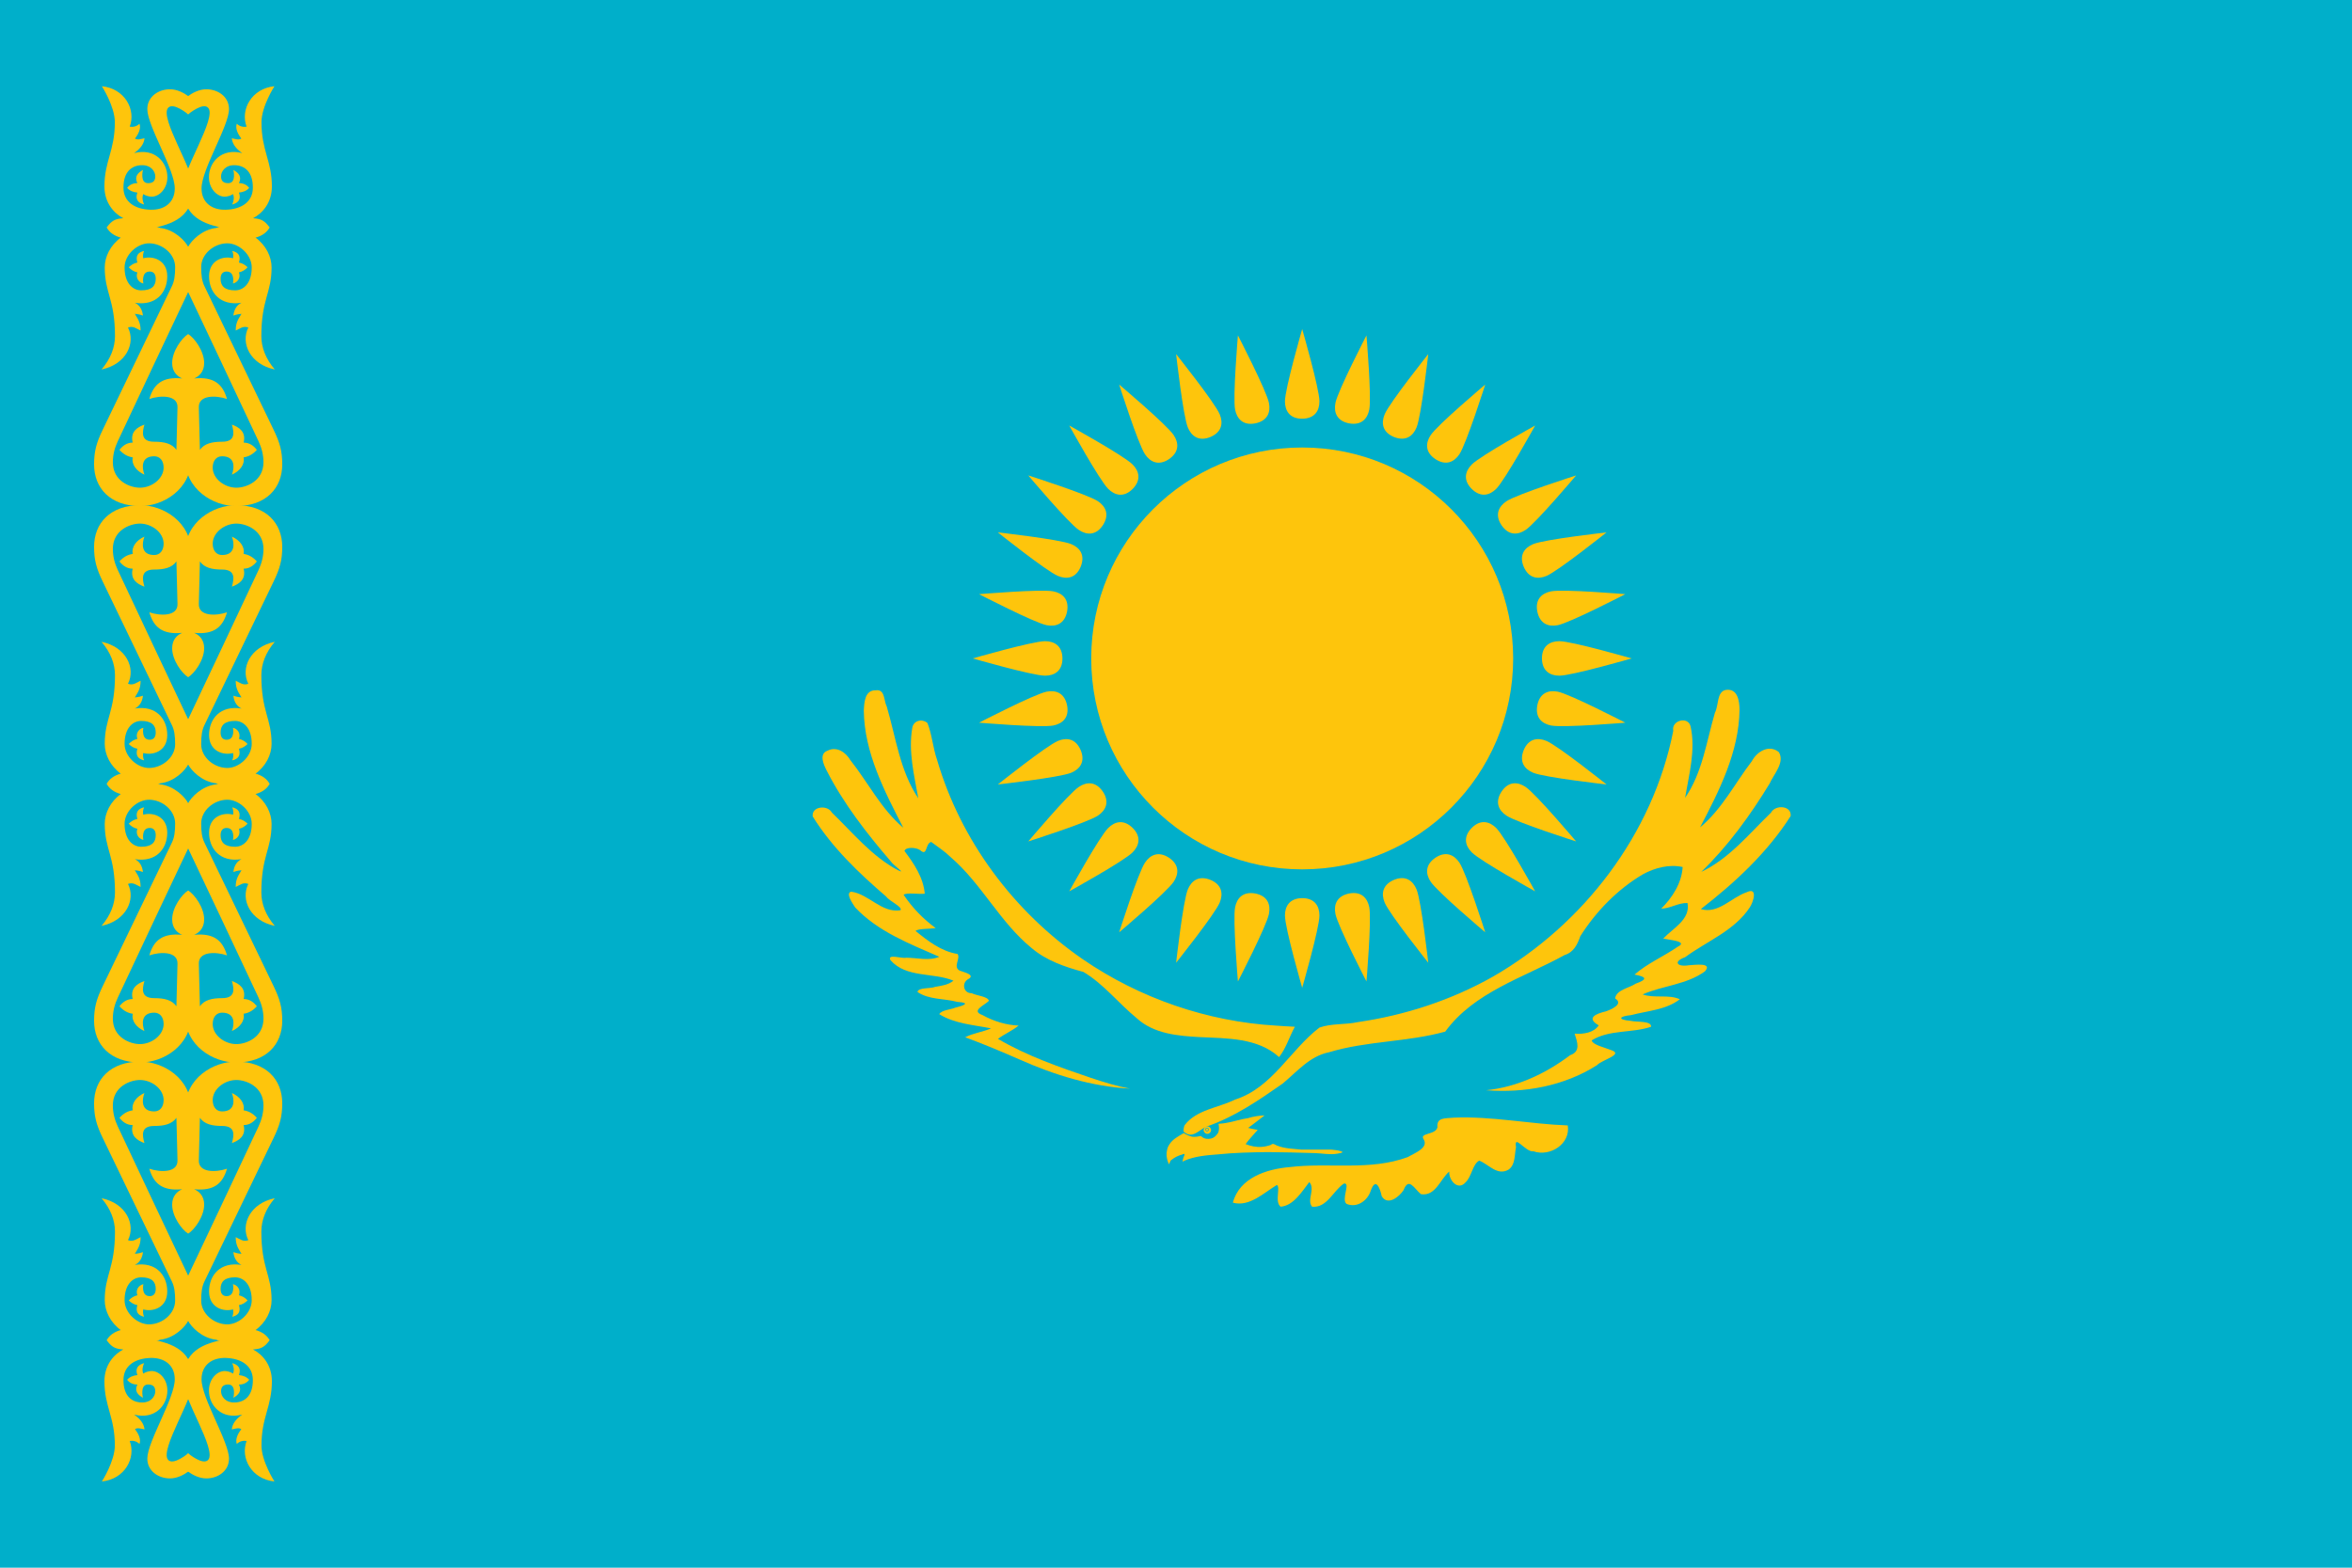
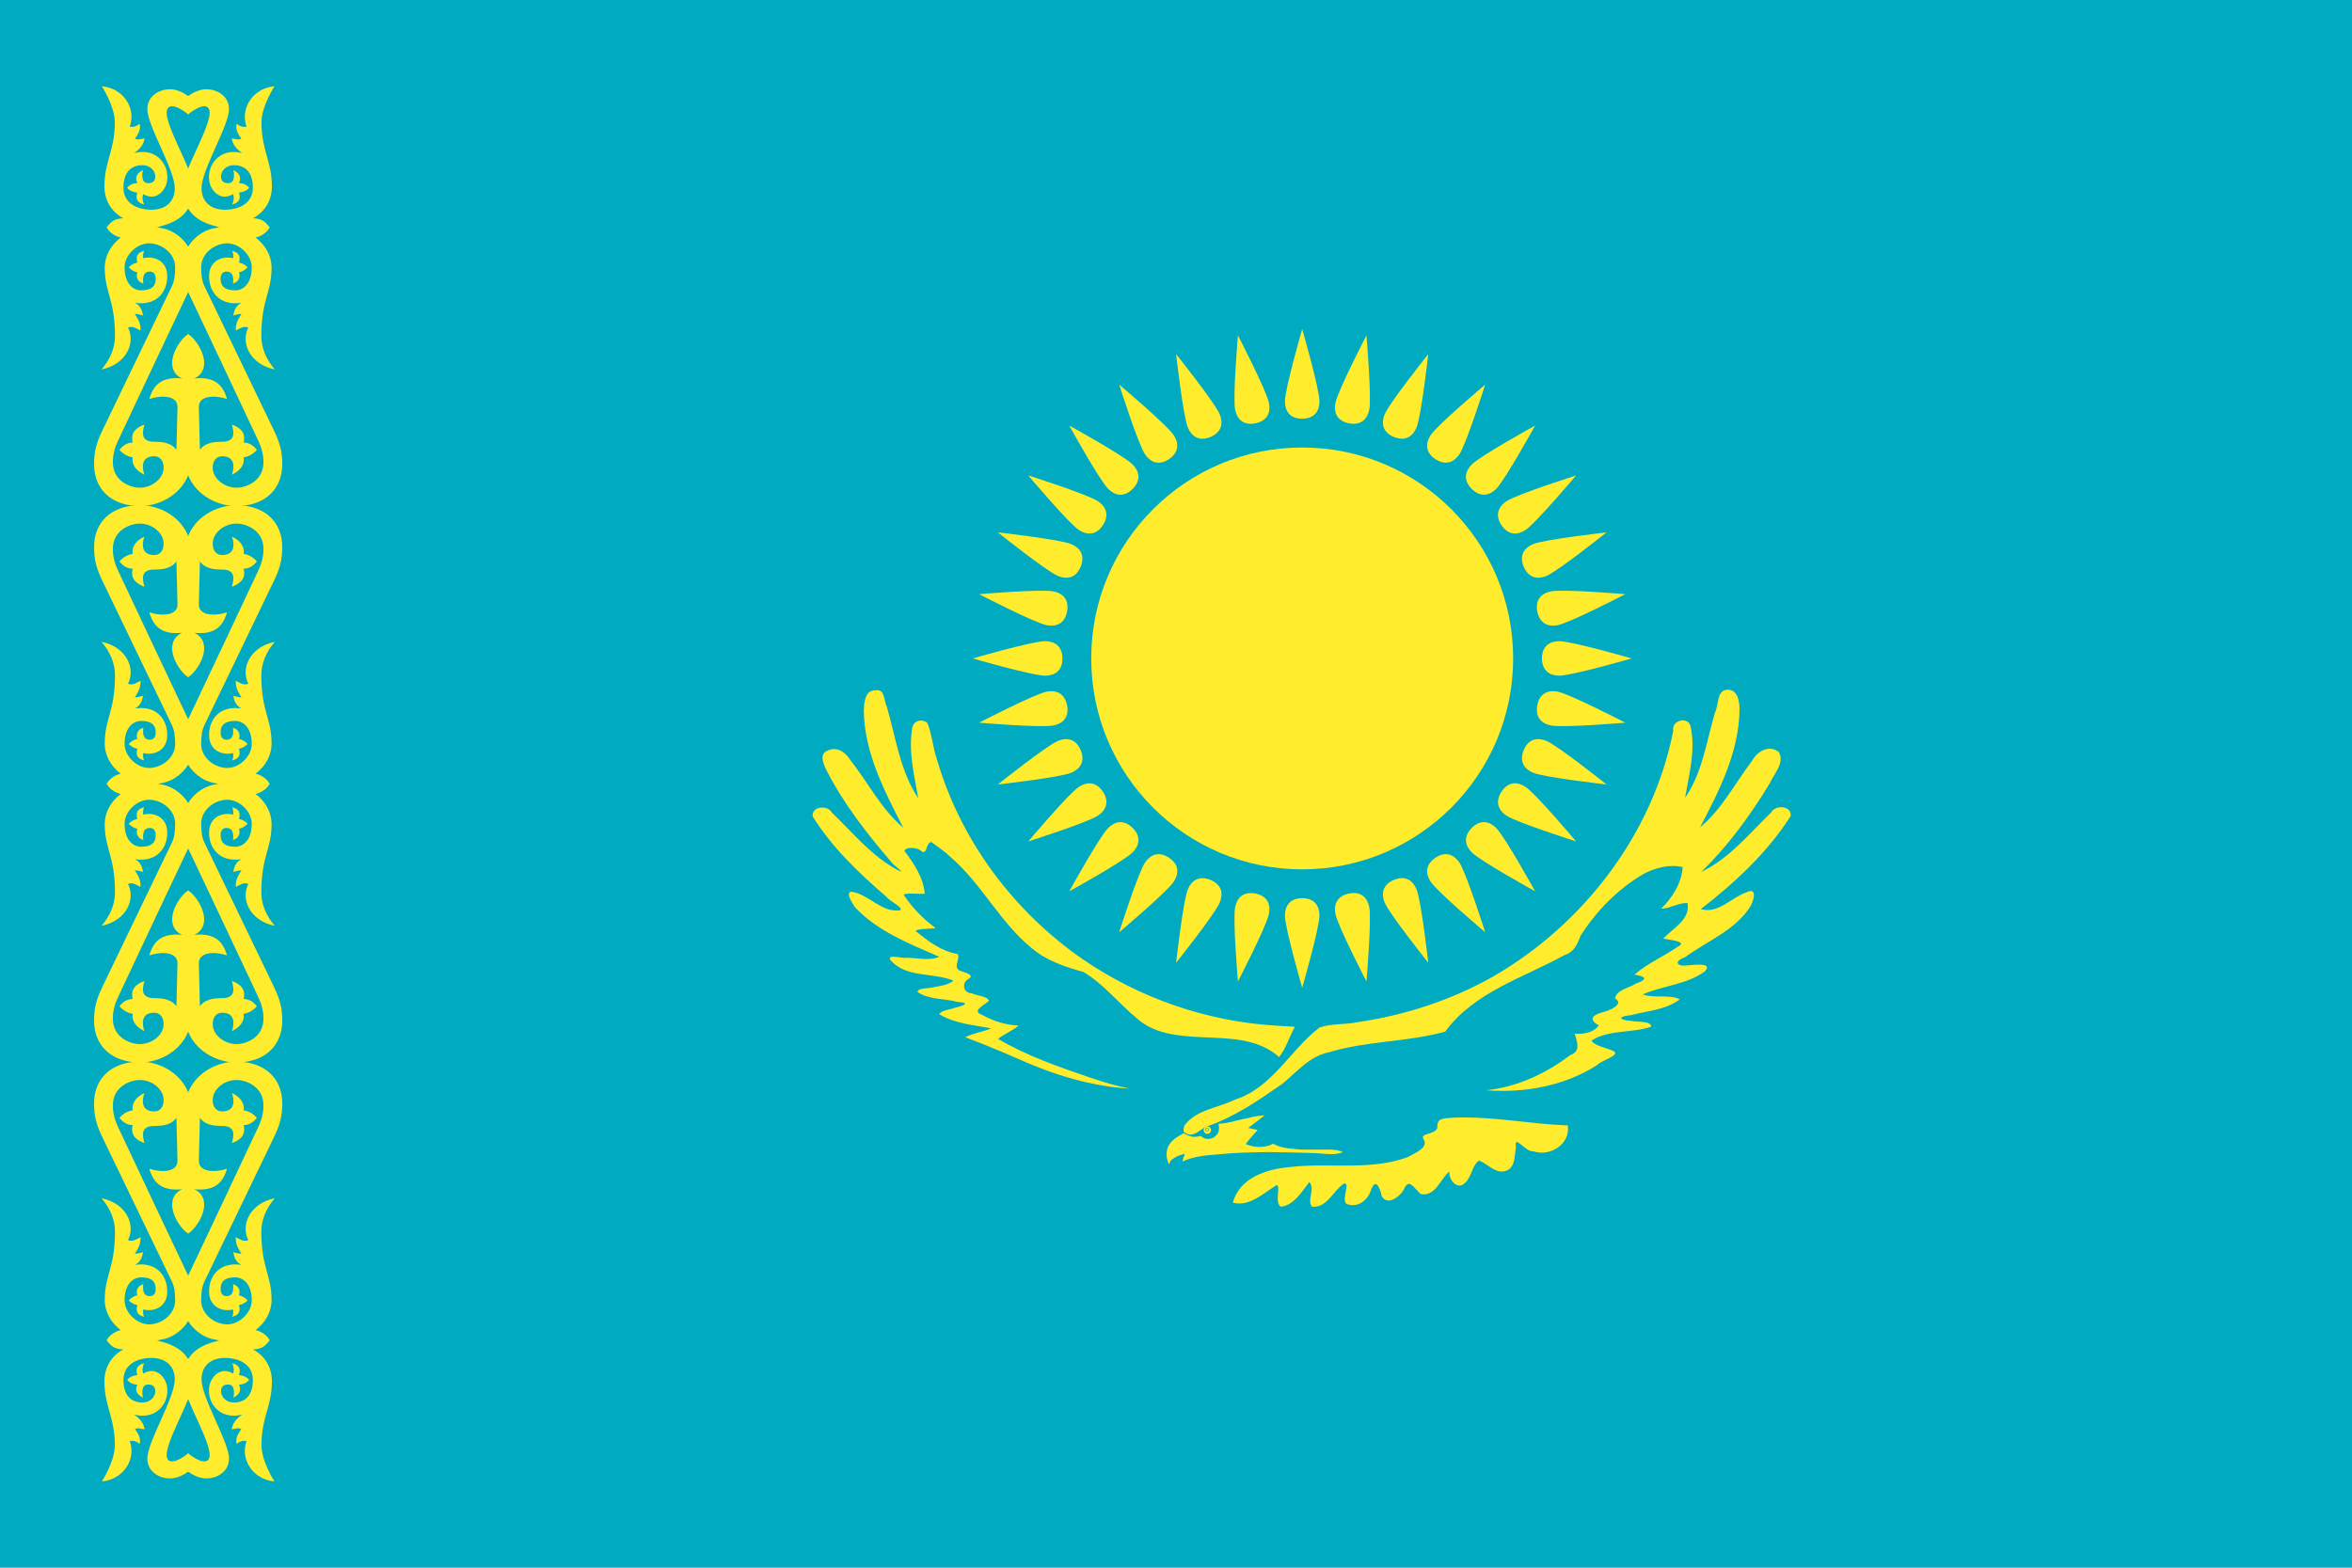
<svg xmlns="http://www.w3.org/2000/svg" xmlns:xlink="http://www.w3.org/1999/xlink" width="750" height="500" version="1.1">
-   <path d="m0 0h750v500h-750z" style="fill:#00afca;stroke-width:.866" />
-   <g transform="matrix(.5 0 0 .5 415.24 210)" style="fill:#fec50c">
+   <path d="m0 0h750v500h-750z" style="fill:#00ABC2;stroke-width:.866" />
+   <g transform="matrix(.5 0 0 .5 415.24 210)" style="fill:#FFEC2D">
    <circle r="134.55" />
    <g id="c">
      <g id="b">
        <path id="a" d="m0-152.9c8-.1 11-5.1 11-11.1 0-8-11-46.1-11-46.1s-11 38.1-11 46.1c0 6 3 11.1 11 11.1z" />
        <use transform="rotate(90)" width="100%" height="100%" xlink:href="#a" />
        <use transform="scale(-1)" width="100%" height="100%" xlink:href="#a" />
        <use transform="rotate(-90)" width="100%" height="100%" xlink:href="#a" />
      </g>
      <use transform="rotate(22.5)" width="100%" height="100%" xlink:href="#b" />
      <use transform="rotate(45)" width="100%" height="100%" xlink:href="#b" />
      <use transform="rotate(67.5)" width="100%" height="100%" xlink:href="#b" />
    </g>
    <use transform="rotate(11.25)" width="100%" height="100%" xlink:href="#c" />
  </g>
-   <g transform="matrix(.5 0 0 .5 -125 0)" style="fill:#fec50c">
+   <g transform="matrix(.5 0 0 .5 -125 0)" style="fill:#FFEC2D">
    <path d="m1056.5 711.47c-3.6.2-7.1.666-10.534 1.766-4.7.634-9.2 2.267-13.866 3.034l-1.867.3-3.133.3c.2.866.333 1.733.333 2.6 0 .9-.1 1.766-.333 2.5-.2.7-.834 1.566-1.334 2.1-.666.733-1.366 1.366-2.2 1.766-.8.4-1.7.567-2.6.634-.9.033-1.833 0-2.7-.334-.9-.3-1.733-.866-2.5-1.533-.933.233-1.9.4-2.8.5-.933.1-1.8.1-2.633 0-.933-.267-1.9-.567-2.8-.933a16.14 16.14 0 0 1-2.6-1.367c-3.4 2-7.2 3.9-9.267 7.4-1.166 1.6-1.4 3.433-1.666 5.333-.167 2.334.433 4.8 1.433 6.967.367.633.667-2.3 1.8-2.7 1.9-1.567 4.267-2.7 6.667-3.333 2.033-1.034 1.766.066.933 1.666-.2.834-1.333 4 .2 2.4 6.767-3 14.267-3.6 21.567-4.166 10.6-1.1 21.233-1.334 31.866-1.467 10 .133 20 .267 30 .633 4.767.134 9.567 1.2 14.267.4 1.133-.3 2.9-.366 3.567-1.033-2.134-1.233-4.634-1.267-7-1.567h-19.067c-5.3-.533-10.833-.6-15.833-2.6-1.334-.533-2.567-1.8-3.834-.433-1.9.667-3.933 1.133-5.933 1.267-3.5.266-7-.467-10.233-1.767 2.333-3.233 5.133-6.067 7.7-9.067-2.067-.333-4.067-.766-6.134-1.266 3.634-2.5 7-5.334 10.534-8z" />
    <path d="m1212.2 746.01c-7.245 4.35-12.775-3.362-18.831-5.675-4.325 2.349-4.729 10.208-8.77 13.93-4.835 5.502-10.76-1.537-10.319-6.965-5.782 4.874-8.706 15.922-18.057 14.446-4.43-3.615-7.721-11.201-11.106-2.564-2.76 4.222-10.11 10.23-13.916 3.854-1.178-5.63-4-12.25-7.063-3.308-2.102 6.325-8.85 10.978-15.379 8.209-3.574-2.922 2.865-13.727-1.684-12.958-6.8 4.495-10.753 15.658-20.242 14.764-3.685-4.136 2.236-11.144-1.806-15.735-4.77 6.123-10.063 15.089-18.315 15.735-3.988-3.232.157-12.501-2.39-13.873-8.467 5.078-17.401 14.128-28.05 11.294 4.15-15.873 21.49-21.442 36.073-22.68 25.089-3.084 51.484 2.586 75.624-6.47 3.9-2.373 13.35-5.739 9.985-11.243-2.98-4.347 7.753-2.647 8.785-7.724-.639-6.43 4.927-5.545 10.364-6.108 24.376-1.052 48.455 4.082 72.758 4.954 1.836 11.842-11.3 20.157-21.876 16.5-5.052.819-12.627-11.615-11.142-2.57-1.018 4.748-.305 11.018-4.643 14.189m-207.4-24.248c5.643 5.165 9.6-.973 14.875-3.216 17.692-6.085 33.128-16.719 48.346-27.344 9.22-7.63 17.214-17.525 29.597-20 24.155-7.303 49.832-6.417 74.08-13.157 18.465-25.28 49.826-34.299 76.097-48.83 5.899-1.833 8.178-6.688 10.062-12.048 10.028-15.83 23.689-29.857 39.845-39.439 7.644-4.177 16.764-6.582 25.418-4.672-.62 10.307-6.533 19.442-13.672 26.57 5.842-.128 10.863-3.819 16.767-3.611 2.023 10.578-9.4 16.114-15.478 22.7 3.385.787 16.353 1.768 9.286 5.159-9.005 6.25-19.289 10.541-27.602 17.799 7.67 1.378 8.544 3.008.745 5.782-4.222 2.862-12.341 3.862-13.126 9.437 5.794 3.561-2.669 7.097-5.933 8.255-6.242 1.454-12.798 4.165-4.507 8.907-3.136 4.738-9.865 5.749-15.356 5.28 1.666 5.37 4.078 11.379-2.892 13.748-15.624 11.81-33.96 20.402-53.6 22.367 24.535 1.886 49.806-2.668 70.772-16.011 2.768-3.273 17.282-6.79 9.164-9.542-3.822-1.59-12.016-3.357-12.57-6.271 11.355-7.006 25.664-4.514 37.88-8.676.316-3.955-9.292-2.855-12.874-3.755-8.543-.7-8.042-2.88.195-3.688 10.422-2.76 22.226-3.303 30.993-10.098-7.138-3.307-16.116-.396-23.732-3.096 12.911-5.65 28.142-6.217 39.726-14.704 5.277-5.87-6.76-4.036-10.267-3.893-7.15 1.245-10.456-2.178-2.332-5.149 13.87-10.227 31.433-16.87 41.176-31.697 2.308-3.319 5.433-13.319-1.928-9.722-9.68 3.219-18.198 14.101-29.228 10.735 21.733-16.844 42.413-36.02 57.267-59.33.768-6.723-9.785-7.45-12.532-2.172-13.963 13.454-26.6 29.335-44.477 37.77 17.121-16.525 31.276-36.092 43.626-56.372 2.648-6.032 9.764-13.286 5.902-19.983-6.225-5.153-14.013-.436-17.248 5.73-10.854 14.17-19.096 30.709-33.054 42.25 12.22-23.321 24.871-48.147 25.18-75.046-.038-5.538-1.15-13.694-8.67-12.66-5.962 1.069-4.546 9.992-7.004 14.505-5.411 18.377-7.951 38.279-19.05 54.37 2.497-14.933 6.866-30.5 3.512-45.58-1.567-6.739-12.45-3.84-11.048 2.83-13.002 65.86-57.194 123.46-114.99 156.78-26.464 14.973-56.023 24.626-86.096 29.002-8.09 1.771-16.84.732-24.572 3.49-18.736 14.367-30.08 38.407-53.802 45.935-10.632 5.284-24.496 6.356-32.098 16.233-.658 1.263-.8 2.727-.774 4.128" />
    <path d="m1075.8 654.95c-3.5 6.354-5.56 13.658-10.06 19.347-13.541-12.321-33.171-11.914-50.347-12.734-14.177-.757-29.594-2.065-40.563-12.176-11.539-9.452-20.958-21.724-33.852-29.393-11.769-3.2-23.633-7.204-33.095-15.271-20.22-16.482-31.8-40.937-51.558-57.933-3.767-3.708-8.209-6.581-12.429-9.727-4.01.977-2.195 9.631-7.102 5.22-2.67-1.9-9.348-2.085-9.95.569 6.041 7.96 12.088 17.049 12.925 27.23-4.12.422-11.445-.87-13.487.664 5.471 8.2 12.484 15.473 20.452 21.263-3.822.614-11.353.28-12.818 1.82 7.909 6.446 16.39 13.034 26.747 14.69 2.12 2.794-3.1 8.19 1.29 10.576 2.545 1.04 10.944 2.78 5.159 5.675-3.97 2.675-2.497 8.91 2.58 8.77 3.21 1.64 10.417 2.041 10.981 4.88-2.845 2.895-11.698 6.328-4.163 9.04 7.039 3.904 15.067 6.439 23.105 6.717-4.034 3.394-9.004 5.32-13.156 8.513 18.55 10.877 39.113 18.03 59.433 24.919 8.09 2.703 16.274 5.223 24.66 6.81-24.368-1.407-47.921-8.621-70.115-18.495-11.503-5.045-23.084-9.92-34.873-14.265 5.169-2.69 11.148-3.347 16.509-5.675-11.128-2.23-23.285-2.96-33.067-9.077 1.5-2.676 7.183-2.802 10.326-4.164 5.911-1.416 9.578-3.134 1.243-3.648-8.405-2.281-18.045-1.257-25.452-6.328.477-3.04 8.229-1.98 11.386-3.293 3.976-.683 8.396-1.255 11.573-3.93-12.994-5.387-29.99-1.57-40.168-13.045-2.347-4.372 7.289-.85 10.033-1.579 6.973 0 14.467 2.216 21.107-.595-18.934-8.313-39.215-16.095-53.655-31.471-1.603-2.472-6.407-9.225-2.531-10.06 11.239 1.487 19.374 13.753 31.396 11.844 1.597-2.153-6.984-5.681-9.126-8.758-17.528-15.041-34.54-31.364-46.825-51.066-.845-6.58 9.497-7.565 12.22-2.484 13.405 12.911 25.514 27.977 42.21 36.791 5.924 2.873-3.402-3.4-4.644-5.675-15.427-17.914-30.113-36.834-40.895-57.932-1.93-3.802-5.128-10.686.646-12.71 5.773-2.892 11.501 1.048 14.428 6.007 11.342 14.305 19.688 31.307 33.817 43.225-12.037-23.359-24.889-47.948-25.2-74.828.283-5.21.618-13.092 7.684-12.878 5.933-.9 4.996 6.696 6.94 10.318 5.846 19.747 8.395 41.121 20.122 58.556-2.59-14.649-6.403-29.735-3.87-44.627.584-4.89 6.089-6.37 9.682-3.414 2.905 7.11 3.51 15.89 6.157 23.491 15.06 51.52 48.875 96.832 92.941 127.24 36.292 24.891 79.362 39.75 123.32 42.341 3.97.346 7.956.466 11.932.71" />
    <circle cx="1020" cy="720.89" r="2.367" />
-     <circle cx="1019.8" cy="720.51" r=".965" style="stroke-width:.381;stroke:#00afca" />
+     <circle cx="1019.8" cy="720.51" r=".965" style="stroke-width:.381;stroke:#00ABC2" />
  </g>
-   <g transform="scale(.5)" style="fill:#fec50c">
+   <g transform="scale(.5)" style="fill:#FFEC2D">
    <g id="f">
      <g id="e">
        <path d="m120 72.922s-9.61-8.076-12.874-4.025c-5.25 6.515 16.14 38.968 16.14 50.396 0 18.759-12.517 23.86-27.973 26.539-10.371 1.798-27.259-.752-27.259-.752 3.18-4.273 5.248-5.532 10.606-5.873-5.965-3.097-12.039-9.82-12.039-20.284 0-16.138 6.643-22.79 6.643-40.983 0-10.093-8.276-22.941-8.276-22.941 14.629 1.464 21.879 15.009 17.754 25.834 2.328.335 4.442-.19 6.258-1.91 1.07 3-.62 6.483-2.883 9.484 1.823.974 3.162.39 6.066-.21-.276 3.092-2.128 6.376-6.66 9.468 13.151-3.415 21.243 5.751 21.243 15.347 0 7.248-5.079 12.443-10.044 12.443-1.604 0-3.961-.661-5.29-1.654-.938 1.995-.455 4.665.51 6.66-3.638-.962-5.948-3.123-4.304-7.621-2.795-.257-5.018-1.201-6.53-3 1.532-1.963 3.857-3.093 6.53-3.001-2.035-4.2.233-6.55 3.538-8.456 0 0-2.102 8.456 3.265 8.456 2.413 0 4.612-.786 4.612-4.343 0-3.097-2.707-7.387-8.966-7.114-6.258.273-11.332 4.315-11.332 14.306 0 9.216 7.434 13.8 17.23 14.096 8.833.273 15.5-4.512 15.5-13.625 0-12.128-17.508-39.773-17.508-50.58 0-8.11 7.292-12.636 14.427-12.636 9.252 0 17.058 9.161 17.058 9.161l-5.435 6.815z" />
        <path id="d" d="m122.02 292.14c0 20.27-18.198 30.688-32.498 30.688-19.266 0-29.524-11.519-29.524-26.598 0-8.548 1.566-13.911 5.507-22.092 0 0 31.78-66.091 44.153-91.653 1.543-3.188 2.041-6.818 2.041-12.138 0-8.217-7.97-14.933-16.327-15.139-7.618-.19-15.918 7.102-15.918 15.412 0 10.093 5.236 14.593 10.612 14.593 6.616 0 9.252-2.72 9.252-7.365 0-3.237-1.563-4.637-3.81-4.637-5.674 0-4.081 7.638-4.081 7.638-2.818-.617-5.134-3.497-3.81-7.093a10.23 10.23 0 0 1-5.51-3.273c1.521-1.475 3.266-2.613 5.51-3-1.329-4.388.447-6.531 4.286-7.433-.775 1.687-.801 3.24-.544 4.705 6.043-1.719 15.306 1.016 15.306 11.456 0 10.365-7.194 19.093-20.681 16.912 3.208 1.534 4.84 4.673 5.17 8.183-2.45-.954-5.17-1.09-5.17-1.09 1.577 2.78 3.767 5.177 3.673 10.637-2.5-1.137-4.823-3.242-8.027-1.91 5.03 9.898-1.15 23.512-16.871 26.733 5.754-6.745 8.571-14.027 8.571-21.277 0-23.496-6.53-27.445-6.53-43.78 0-6.835 3.513-14.215 10.476-19.231v.273c-4.602-1.233-7.55-3.499-9.245-6.578 10.515-2.982 25.8-2.927 34.006.302 9.434 1.093 16.02 8.33 17.96 12.004 1.94 3.67 5.709 16.953 0 28.912-6.25 13.088-35.712 75.56-44.898 95.198-1.948 4.165-3.13 8.583-3.13 13.366 0 12.03 11.02 16.23 17.28 16.23 7.483 0 15.102-5.7 15.102-12.82 0-4.511-2.45-7.228-5.987-7.228-8.458 0-7.944 7.195-6.258 11.729-5.264-2.367-8.324-6.592-7.483-11.047-2.98-.409-5.817-1.822-8.435-4.774 2.06-2.6 4.572-4.567 8.435-4.637-1.687-6.912 2.94-9.835 7.483-11.456-1.437 5.073-2.38 10.911 6.258 10.911 6.3 0 11.258 1.091 14.15 5.183.17-5.456.68-27.005.68-27.005.364-8.098-10.838-7.867-17.958-5.456 2.687-9.327 8.198-14.37 20.952-13.093-3.096-1.295-6.395-4.208-6.395-9.82.002-7.593 6.162-16.005 10.206-18.492l2.022 79.051z" />
        <use transform="matrix(1,0,0,-1,0,645.08)" width="100%" height="100%" xlink:href="#d" />
      </g>
      <use transform="matrix(-1,0,0,1,240,0)" width="100%" height="100%" xlink:href="#e" />
    </g>
    <use transform="matrix(1 0 0 -1 0 1e3)" width="100%" height="100%" xlink:href="#f" />
  </g>
</svg>
